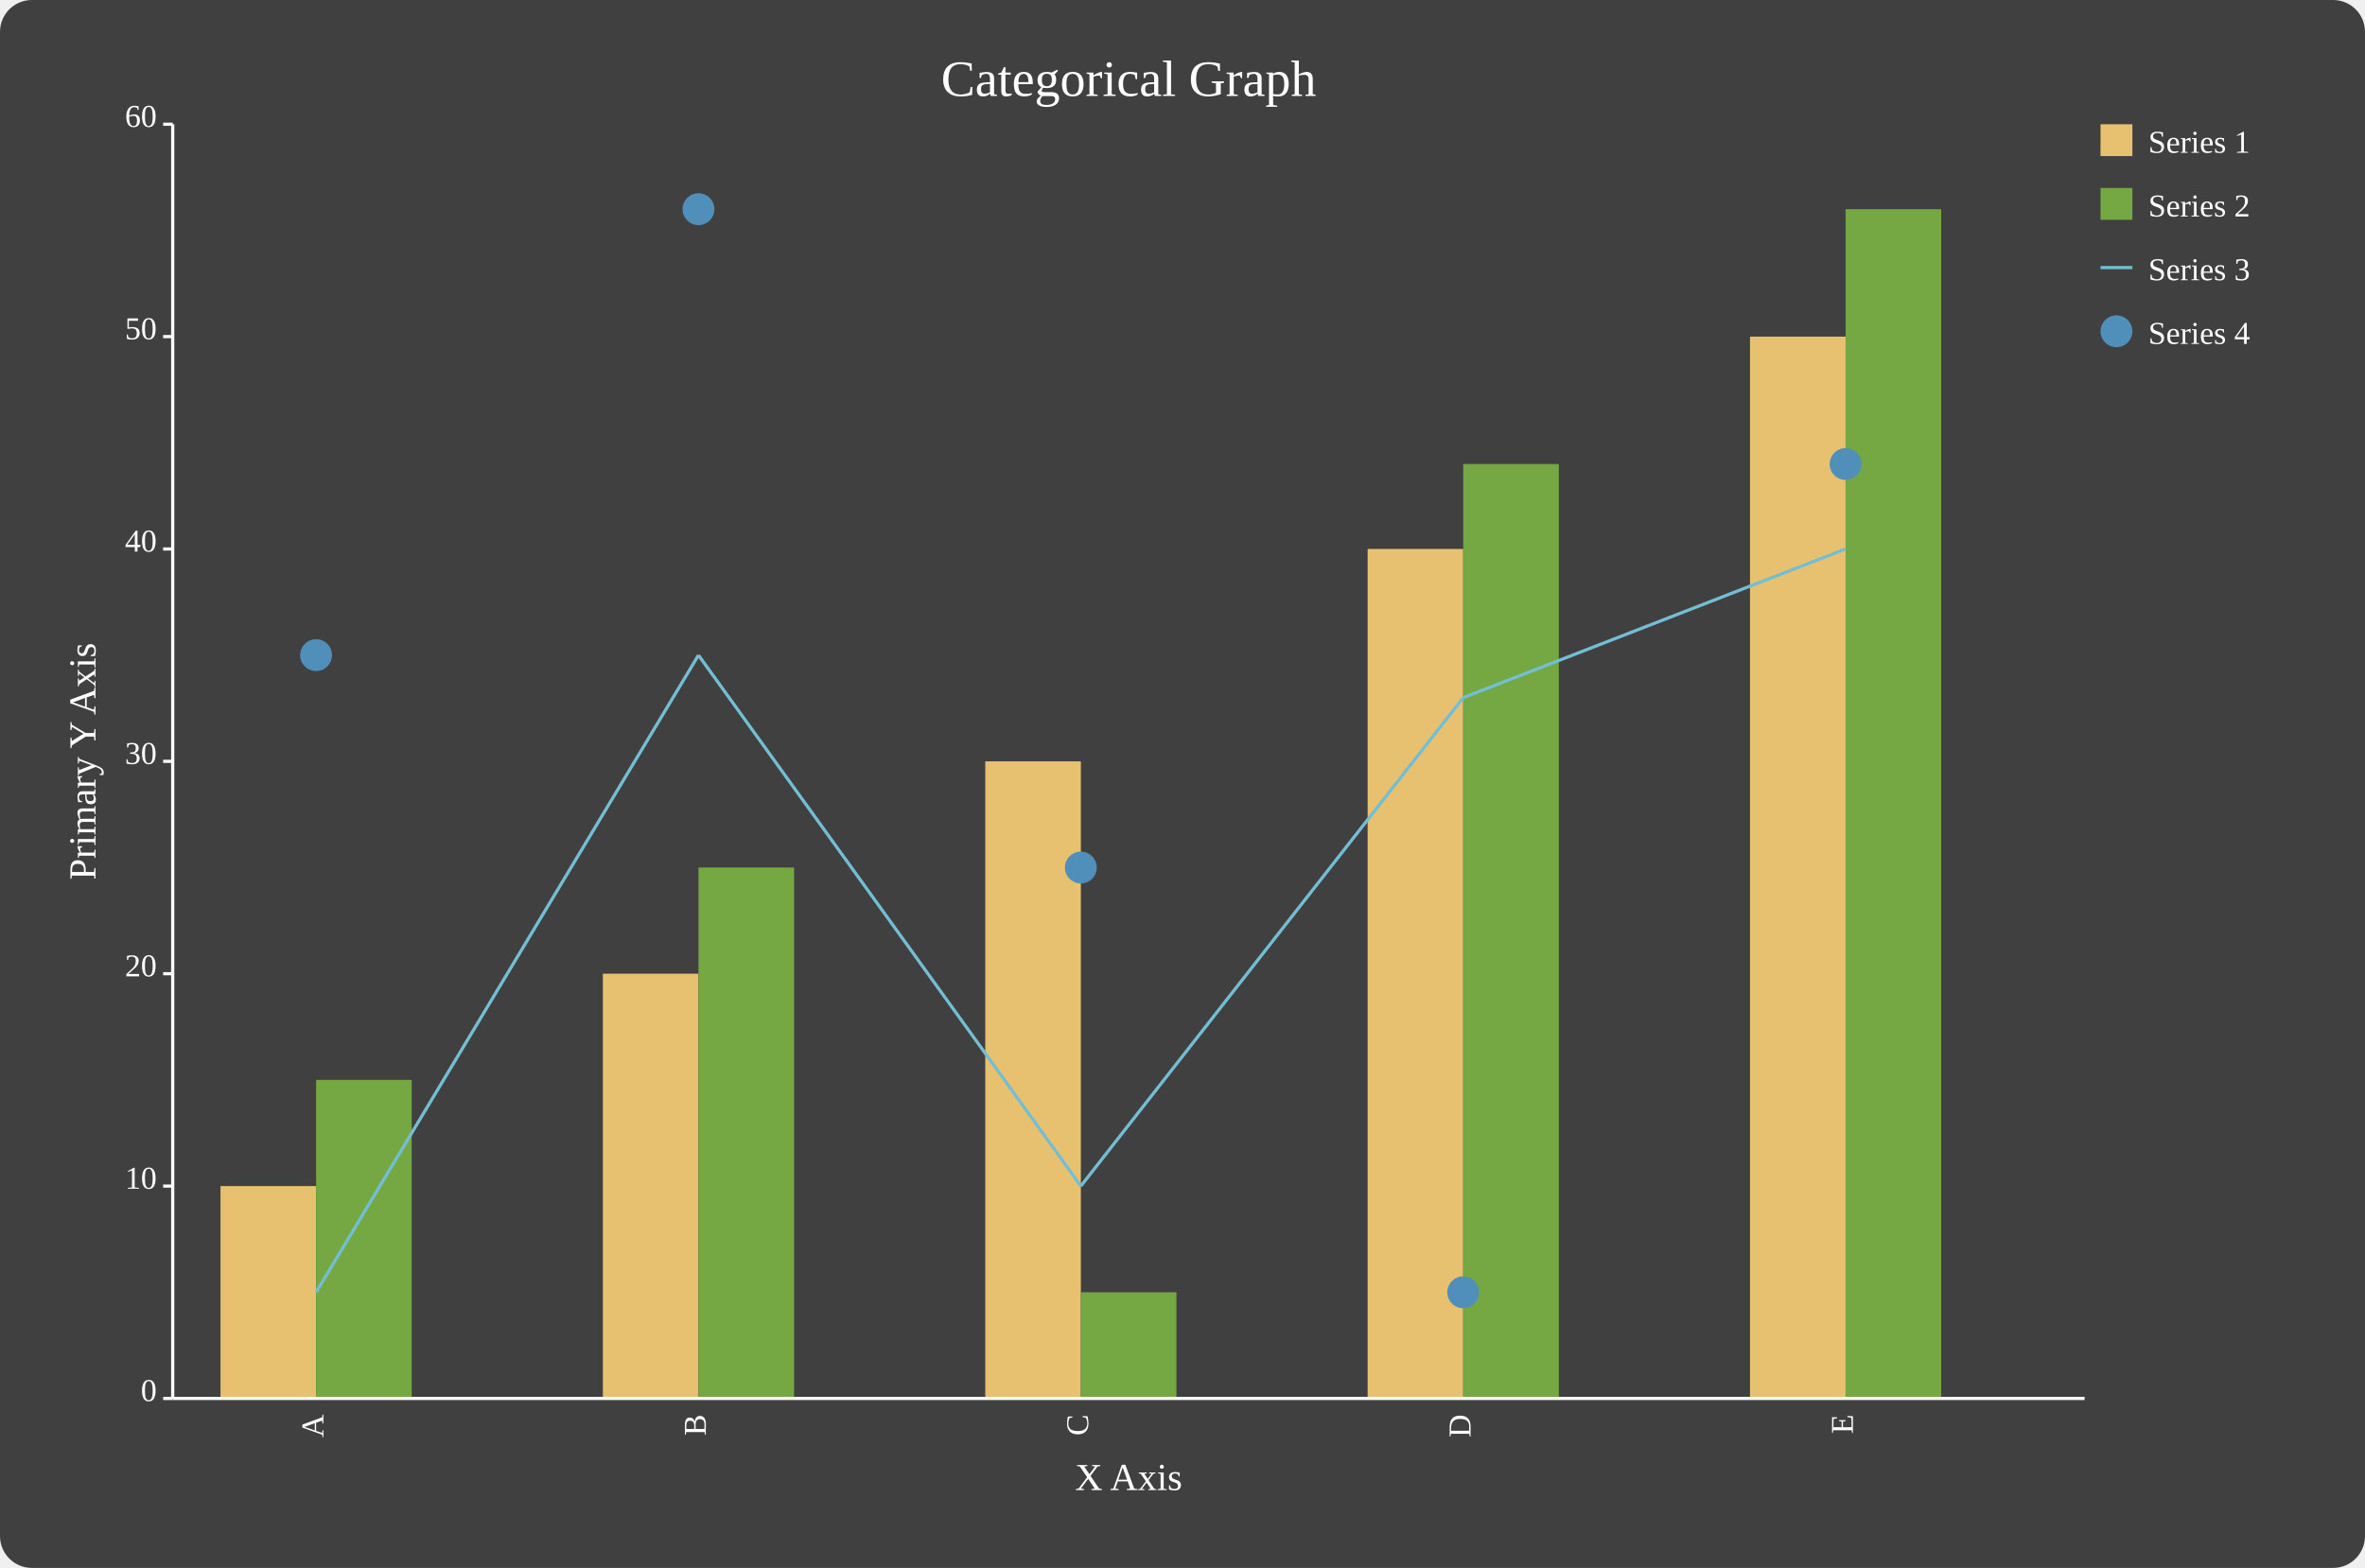
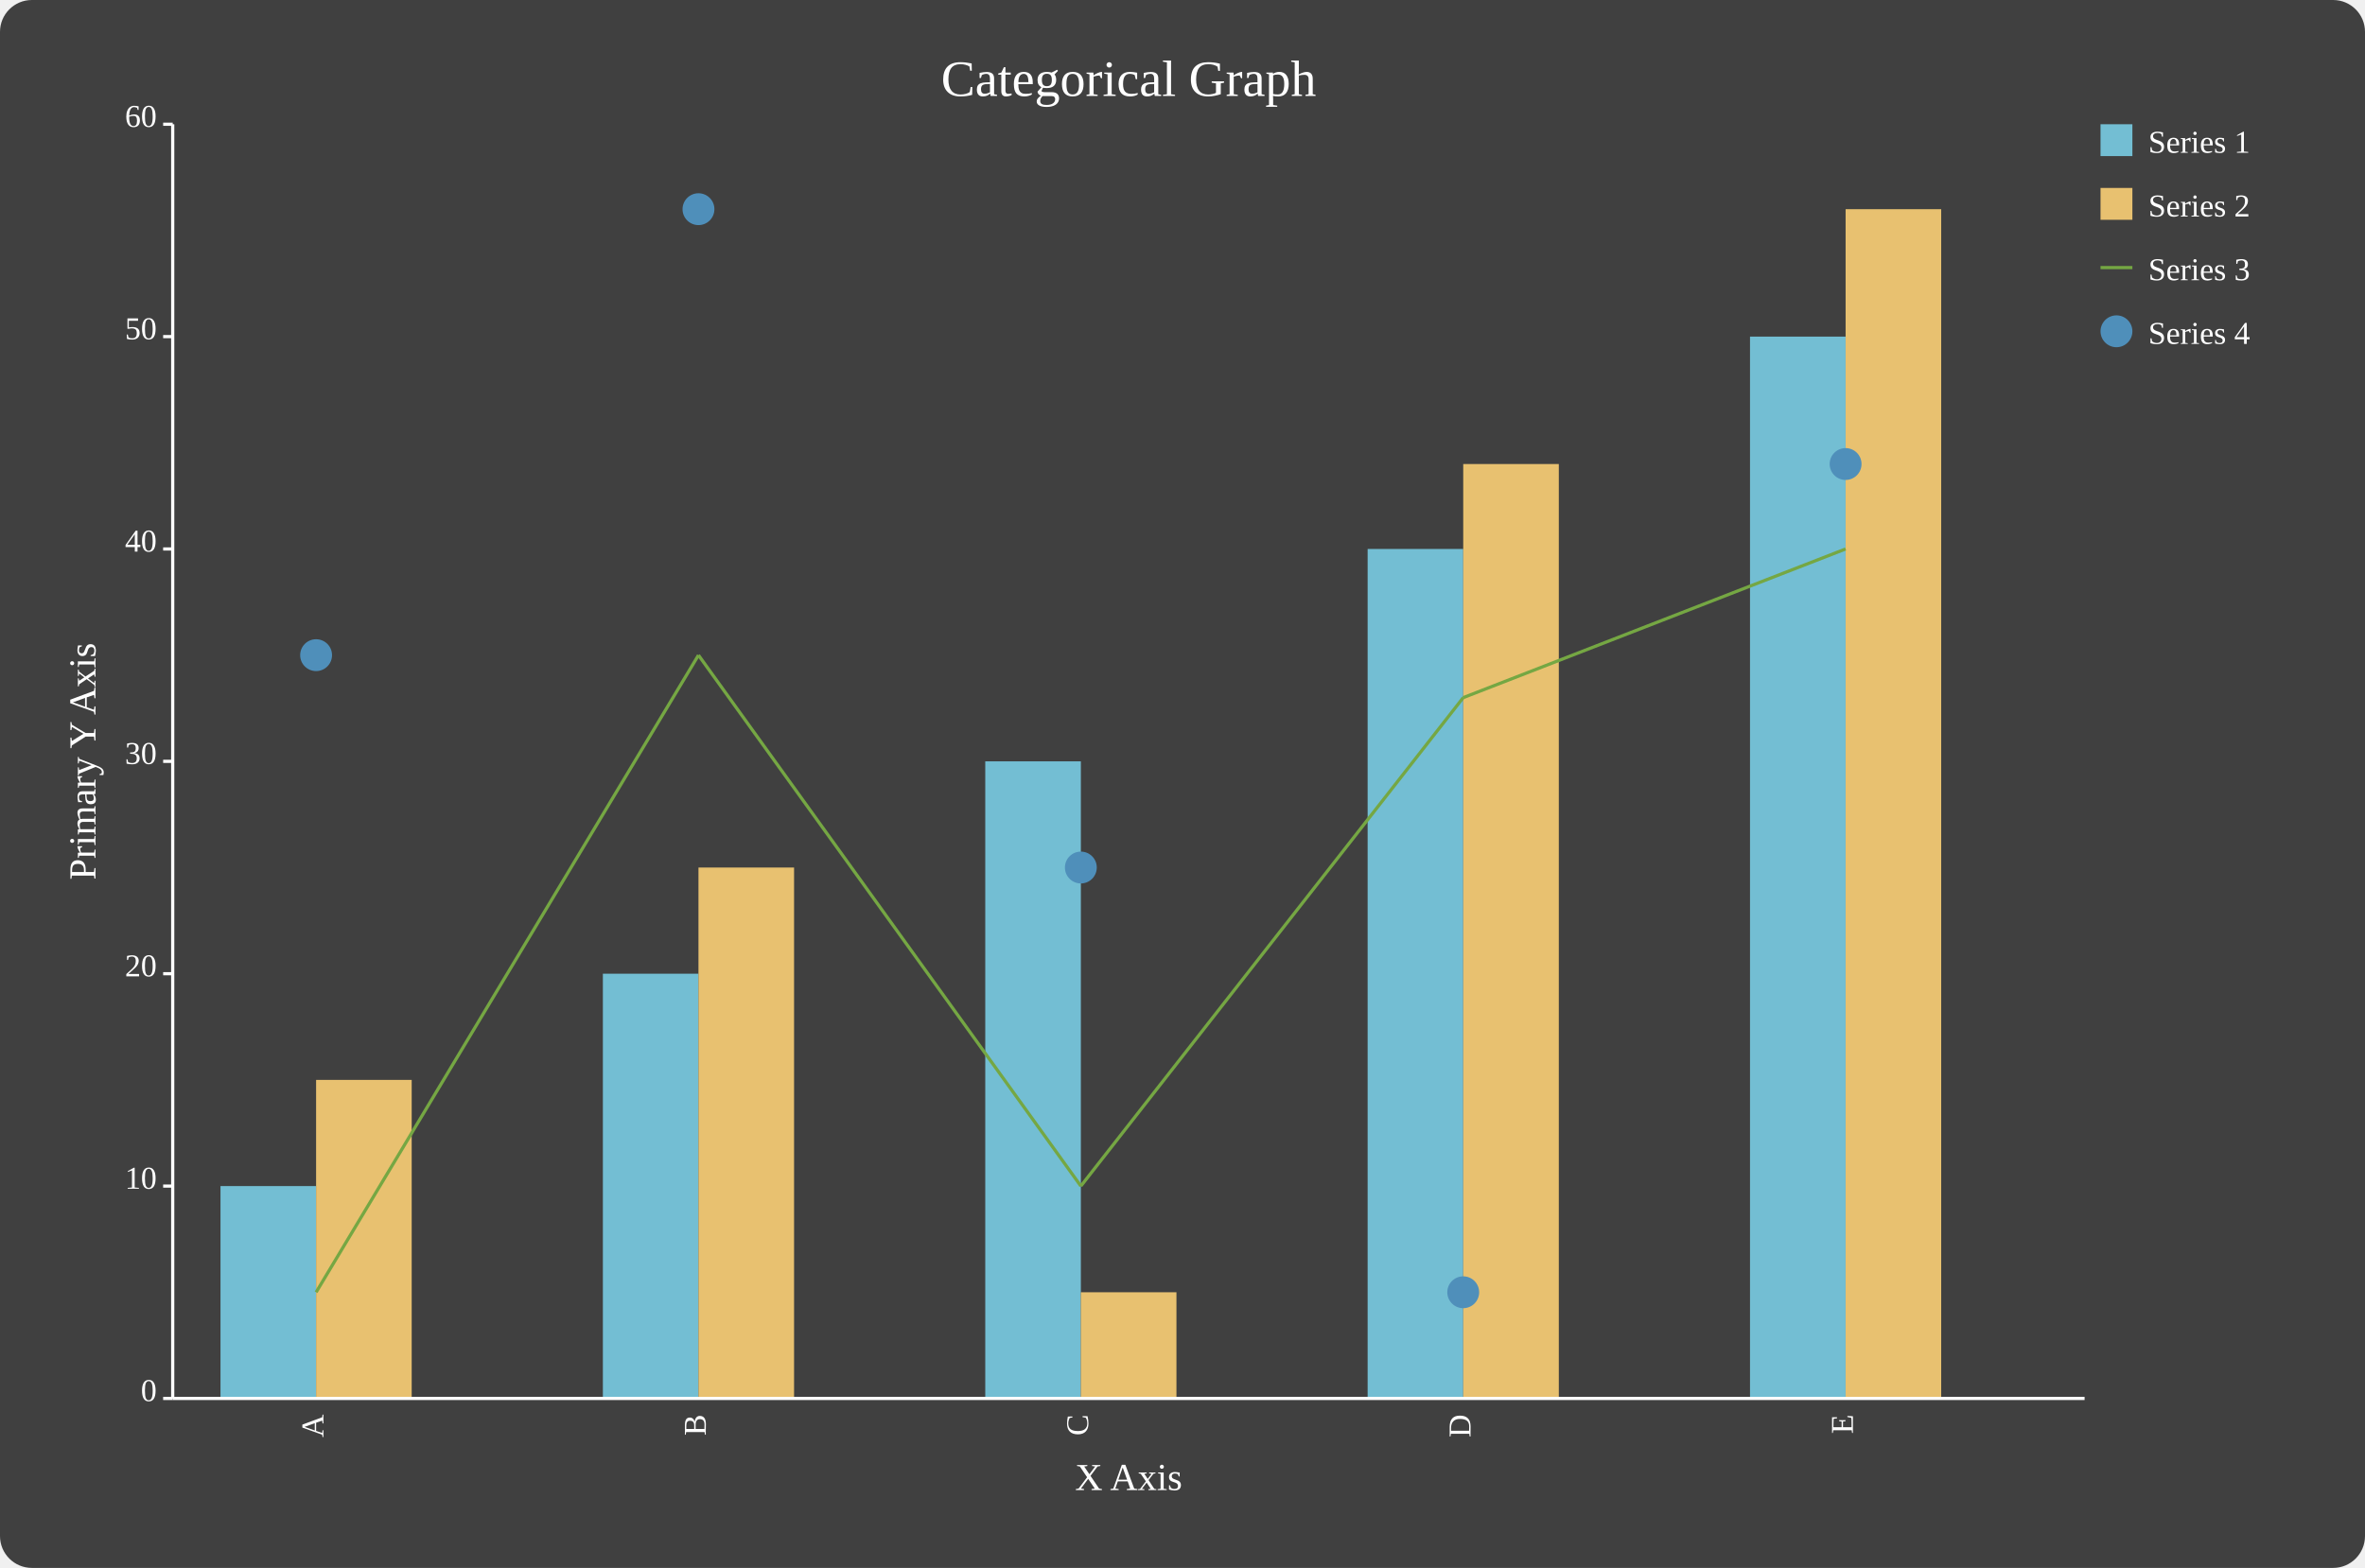
<svg xmlns="http://www.w3.org/2000/svg" width="742.2" height="492.2" viewBox="-54.2 -39.0 742.2 492.2">
  <rect x="-54.2" y="-39.0" width="742.2" height="492.2" rx="10" ry="10" fill="#404040" />
-   <rect x="15.0" y="333.333" width="30" height="66.667" fill="#e8c170" />
-   <rect x="45.0" y="300.0" width="30" height="100.0" fill="#75a743" />
+   <rect x="15.0" y="333.333" width="30" height="66.667" fill="#73bed3" />
+   <rect x="45.0" y="300.0" width="30" height="100.0" fill="#e8c170" />
  <circle cx="45.0" cy="166.667" r="5" fill="#4f8fba" />
-   <rect x="135.0" y="266.667" width="30" height="133.333" fill="#e8c170" />
-   <rect x="165.0" y="233.333" width="30" height="166.667" fill="#75a743" />
-   <line x1="45.0" y1="366.667" x2="165.0" y2="166.667" stroke="#73bed3" stroke-width="1" />
+   <rect x="135.0" y="266.667" width="30" height="133.333" fill="#73bed3" />
+   <rect x="165.0" y="233.333" width="30" height="166.667" fill="#e8c170" />
+   <line x1="45.0" y1="366.667" x2="165.0" y2="166.667" stroke="#75a743" stroke-width="1" />
  <circle cx="165.0" cy="26.667" r="5" fill="#4f8fba" />
-   <rect x="255.0" y="200.0" width="30" height="200.0" fill="#e8c170" />
-   <rect x="285.0" y="366.667" width="30" height="33.333" fill="#75a743" />
-   <line x1="165.0" y1="166.667" x2="285.0" y2="333.333" stroke="#73bed3" stroke-width="1" />
+   <rect x="255.0" y="200.0" width="30" height="200.0" fill="#73bed3" />
+   <rect x="285.0" y="366.667" width="30" height="33.333" fill="#e8c170" />
+   <line x1="165.0" y1="166.667" x2="285.0" y2="333.333" stroke="#75a743" stroke-width="1" />
  <circle cx="285.0" cy="233.333" r="5" fill="#4f8fba" />
-   <rect x="375.0" y="133.333" width="30" height="266.667" fill="#e8c170" />
-   <rect x="405.0" y="106.667" width="30" height="293.333" fill="#75a743" />
-   <line x1="285.0" y1="333.333" x2="405.0" y2="180.0" stroke="#73bed3" stroke-width="1" />
+   <rect x="375.0" y="133.333" width="30" height="266.667" fill="#73bed3" />
+   <rect x="405.0" y="106.667" width="30" height="293.333" fill="#e8c170" />
+   <line x1="285.0" y1="333.333" x2="405.0" y2="180.0" stroke="#75a743" stroke-width="1" />
  <circle cx="405.0" cy="366.667" r="5" fill="#4f8fba" />
-   <rect x="495.0" y="66.667" width="30" height="333.333" fill="#e8c170" />
-   <rect x="525.0" y="26.667" width="30" height="373.333" fill="#75a743" />
-   <line x1="405.0" y1="180.0" x2="525.0" y2="133.333" stroke="#73bed3" stroke-width="1" />
+   <rect x="495.0" y="66.667" width="30" height="333.333" fill="#73bed3" />
+   <rect x="525.0" y="26.667" width="30" height="373.333" fill="#e8c170" />
+   <line x1="405.0" y1="180.0" x2="525.0" y2="133.333" stroke="#75a743" stroke-width="1" />
  <circle cx="525.0" cy="106.667" r="5" fill="#4f8fba" />
  <line x1="0" y1="0" x2="0" y2="400" stroke="#ffffff" stroke-width="1" />
  <line x1="0" y1="400.0" x2="600" y2="400.0" stroke="#ffffff" stroke-width="1" />
  <text x="45.0" y="405" font-size="10" fill="#ffffff" text-anchor="end" dominant-baseline="middle" transform="rotate(-90 45.0 405)">A</text>
  <text x="165.0" y="405" font-size="10" fill="#ffffff" text-anchor="end" dominant-baseline="middle" transform="rotate(-90 165.0 405)">B</text>
  <text x="285.0" y="405" font-size="10" fill="#ffffff" text-anchor="end" dominant-baseline="middle" transform="rotate(-90 285.0 405)">C</text>
  <text x="405.0" y="405" font-size="10" fill="#ffffff" text-anchor="end" dominant-baseline="middle" transform="rotate(-90 405.0 405)">D</text>
  <text x="525.0" y="405" font-size="10" fill="#ffffff" text-anchor="end" dominant-baseline="middle" transform="rotate(-90 525.0 405)">E</text>
  <text x="-5" y="403.0" font-size="10" fill="#ffffff" text-anchor="end" dominant-baseline="text-bottom">0</text>
  <line x1="0" y1="400.0" x2="-3" y2="400.0" stroke="#ffffff" stroke-width="1" />
  <text x="-5" y="336.333" font-size="10" fill="#ffffff" text-anchor="end" dominant-baseline="text-bottom">10</text>
  <line x1="0" y1="333.333" x2="-3" y2="333.333" stroke="#ffffff" stroke-width="1" />
  <text x="-5" y="269.667" font-size="10" fill="#ffffff" text-anchor="end" dominant-baseline="text-bottom">20</text>
  <line x1="0" y1="266.667" x2="-3" y2="266.667" stroke="#ffffff" stroke-width="1" />
  <text x="-5" y="203.0" font-size="10" fill="#ffffff" text-anchor="end" dominant-baseline="text-bottom">30</text>
  <line x1="0" y1="200.0" x2="-3" y2="200.0" stroke="#ffffff" stroke-width="1" />
  <text x="-5" y="136.333" font-size="10" fill="#ffffff" text-anchor="end" dominant-baseline="text-bottom">40</text>
  <line x1="0" y1="133.333" x2="-3" y2="133.333" stroke="#ffffff" stroke-width="1" />
  <text x="-5" y="69.667" font-size="10" fill="#ffffff" text-anchor="end" dominant-baseline="text-bottom">50</text>
  <line x1="0" y1="66.667" x2="-3" y2="66.667" stroke="#ffffff" stroke-width="1" />
  <text x="-5" y="3.0" font-size="10" fill="#ffffff" text-anchor="end" dominant-baseline="text-bottom">60</text>
  <line x1="0" y1="0.0" x2="-3" y2="0.0" stroke="#ffffff" stroke-width="1" />
  <text x="300.0" y="426.0" font-size="12" fill="#ffffff" text-anchor="middle" dominant-baseline="middle">X Axis</text>
  <text x="-27.0" y="200.0" font-size="12" fill="#ffffff" text-anchor="middle" dominant-baseline="middle" transform="rotate(-90 -27.0 200.0)">Primary Y Axis</text>
-   <rect x="605.0" y="0" width="10" height="10" fill="#e8c170" />
+   <rect x="605.0" y="0" width="10" height="10" fill="#73bed3" />
  <text x="620.0" y="6.667" font-size="10" fill="#ffffff" text-anchor="start" dominant-baseline="middle">Series 1</text>
-   <rect x="605.0" y="20" width="10" height="10" fill="#75a743" />
+   <rect x="605.0" y="20" width="10" height="10" fill="#e8c170" />
  <text x="620.0" y="26.667" font-size="10" fill="#ffffff" text-anchor="start" dominant-baseline="middle">Series 2</text>
-   <line x1="605.0" y1="45.0" x2="615.0" y2="45.0" stroke="#73bed3" stroke-width="1" />
+   <line x1="605.0" y1="45.0" x2="615.0" y2="45.0" stroke="#75a743" stroke-width="1" />
  <text x="620.0" y="46.667" font-size="10" fill="#ffffff" text-anchor="start" dominant-baseline="middle">Series 3</text>
  <circle cx="610.0" cy="65.0" r="5" fill="#4f8fba" />
  <text x="620.0" y="66.667" font-size="10" fill="#ffffff" text-anchor="start" dominant-baseline="middle">Series 4</text>
  <text x="300.0" y="-19.0" font-size="16" fill="#ffffff" text-anchor="middle" dominant-baseline="text-top">Categorical Graph</text>
</svg>
